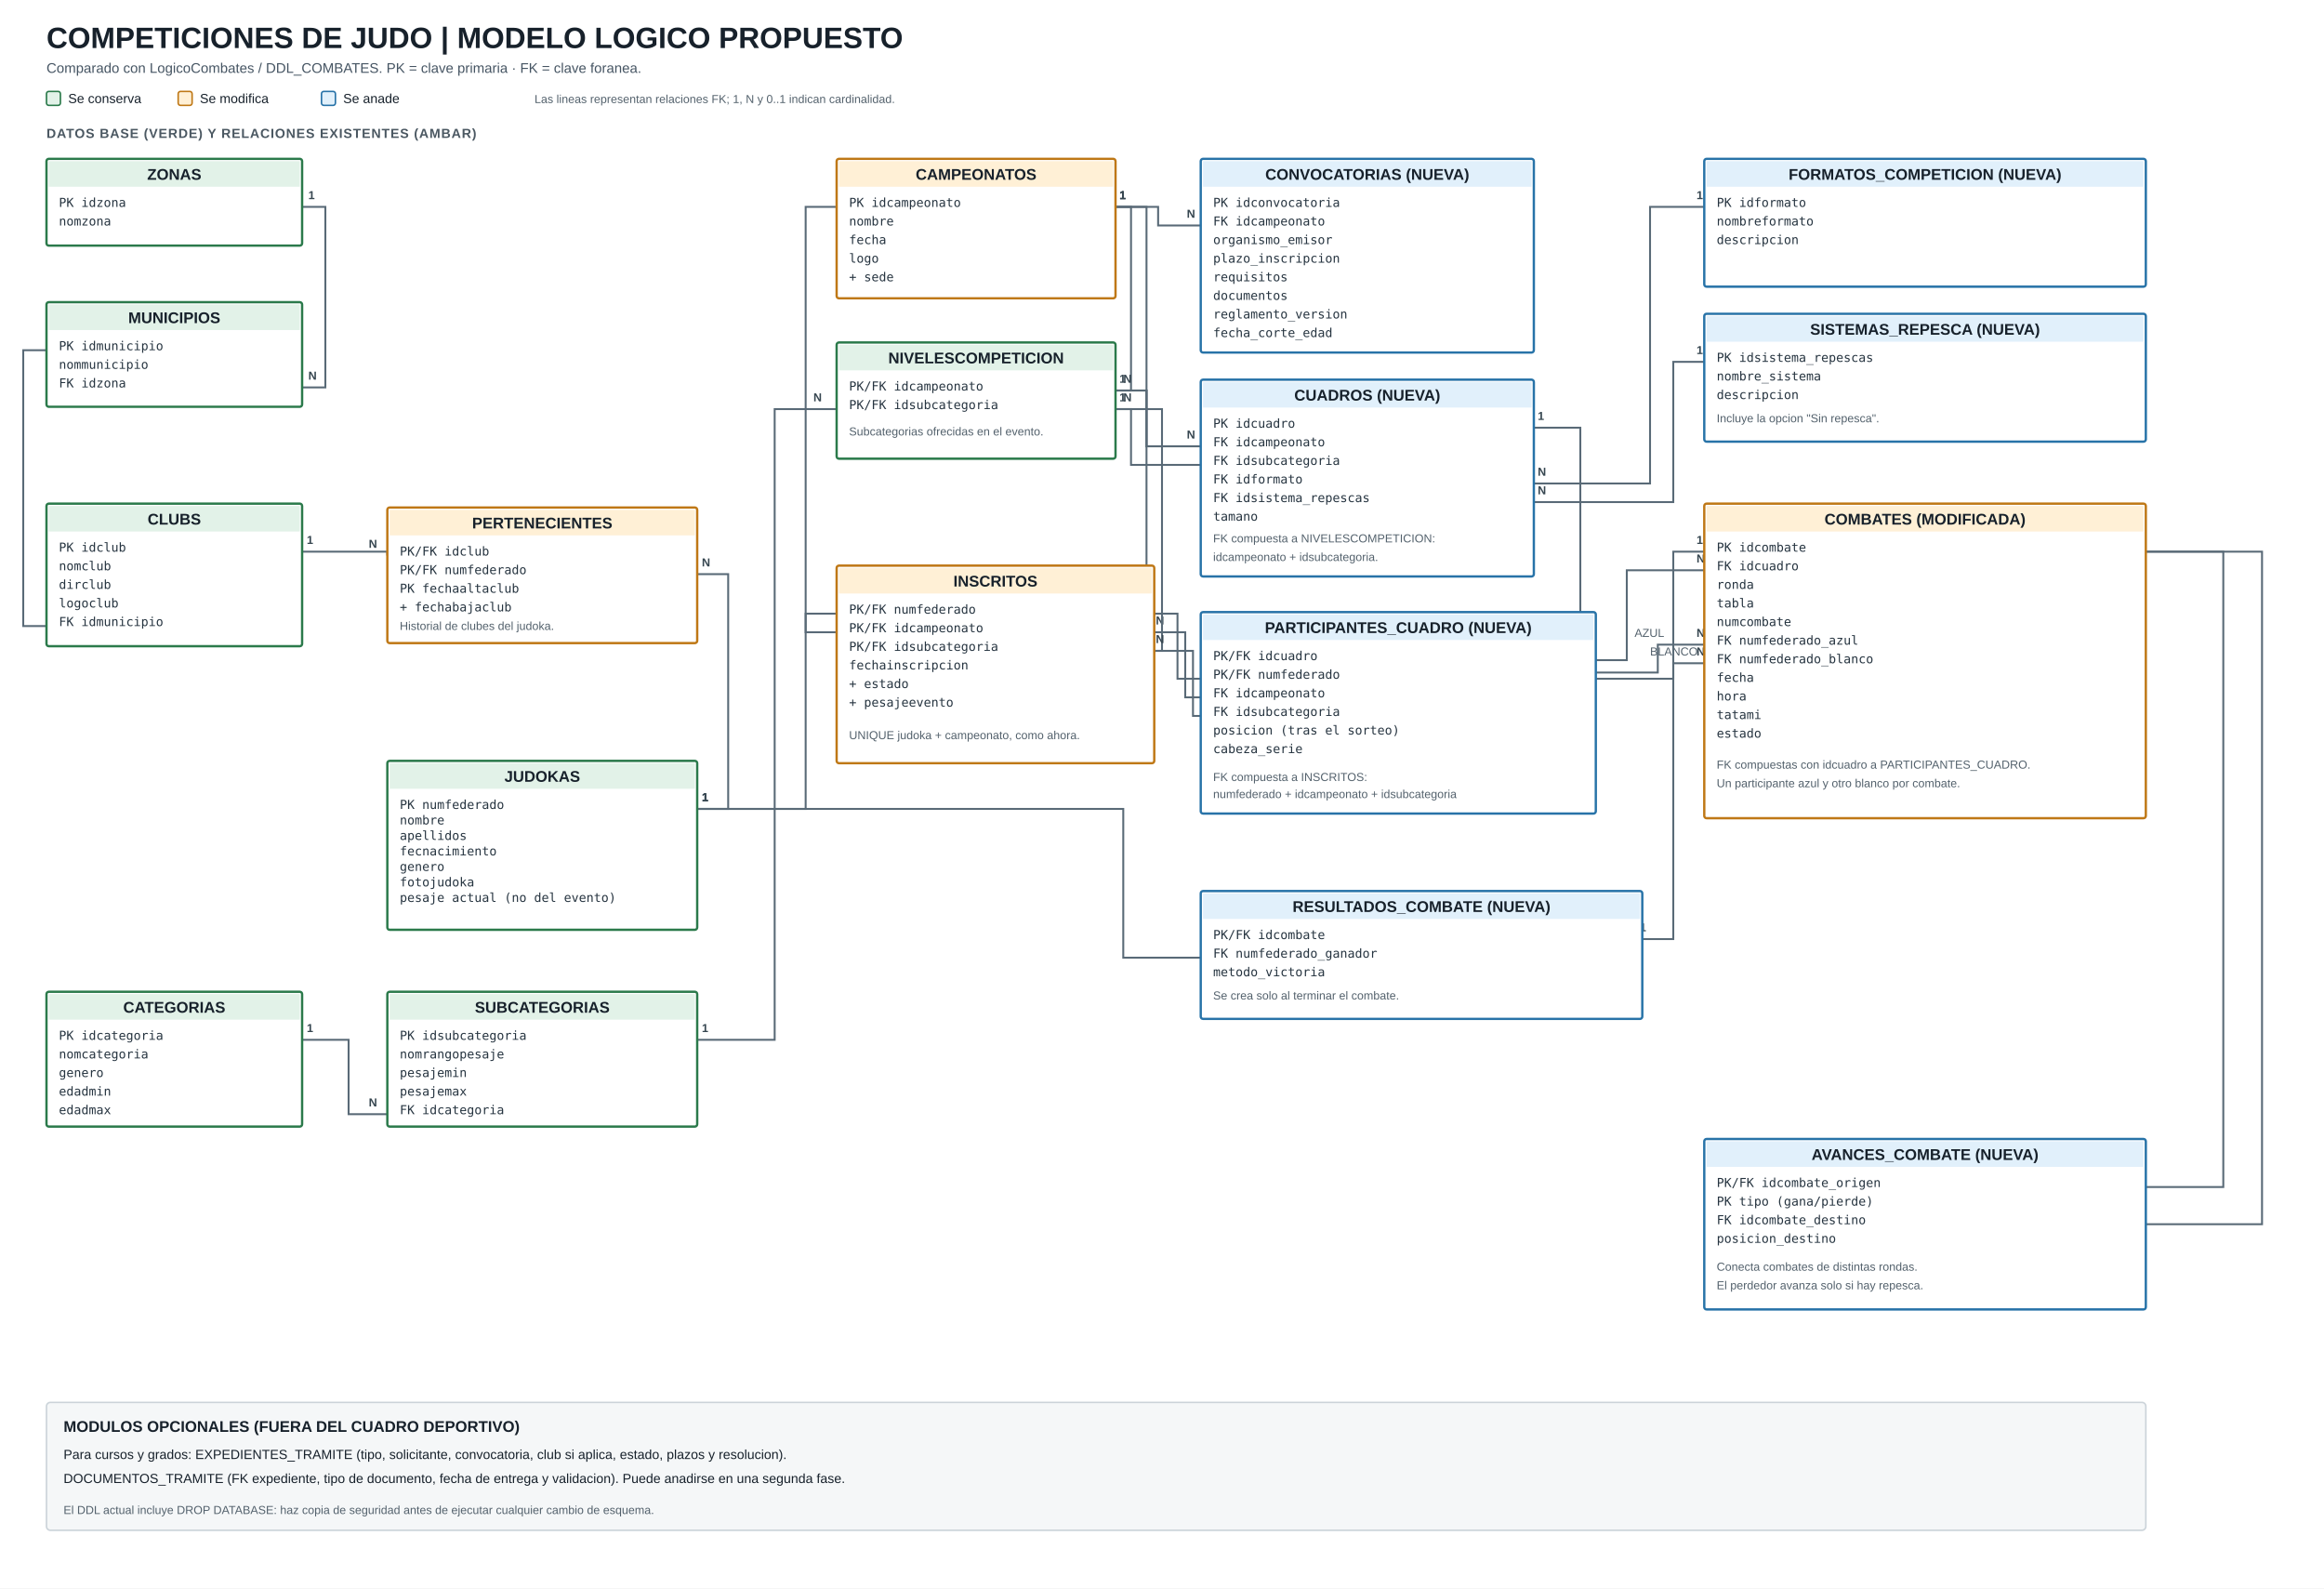
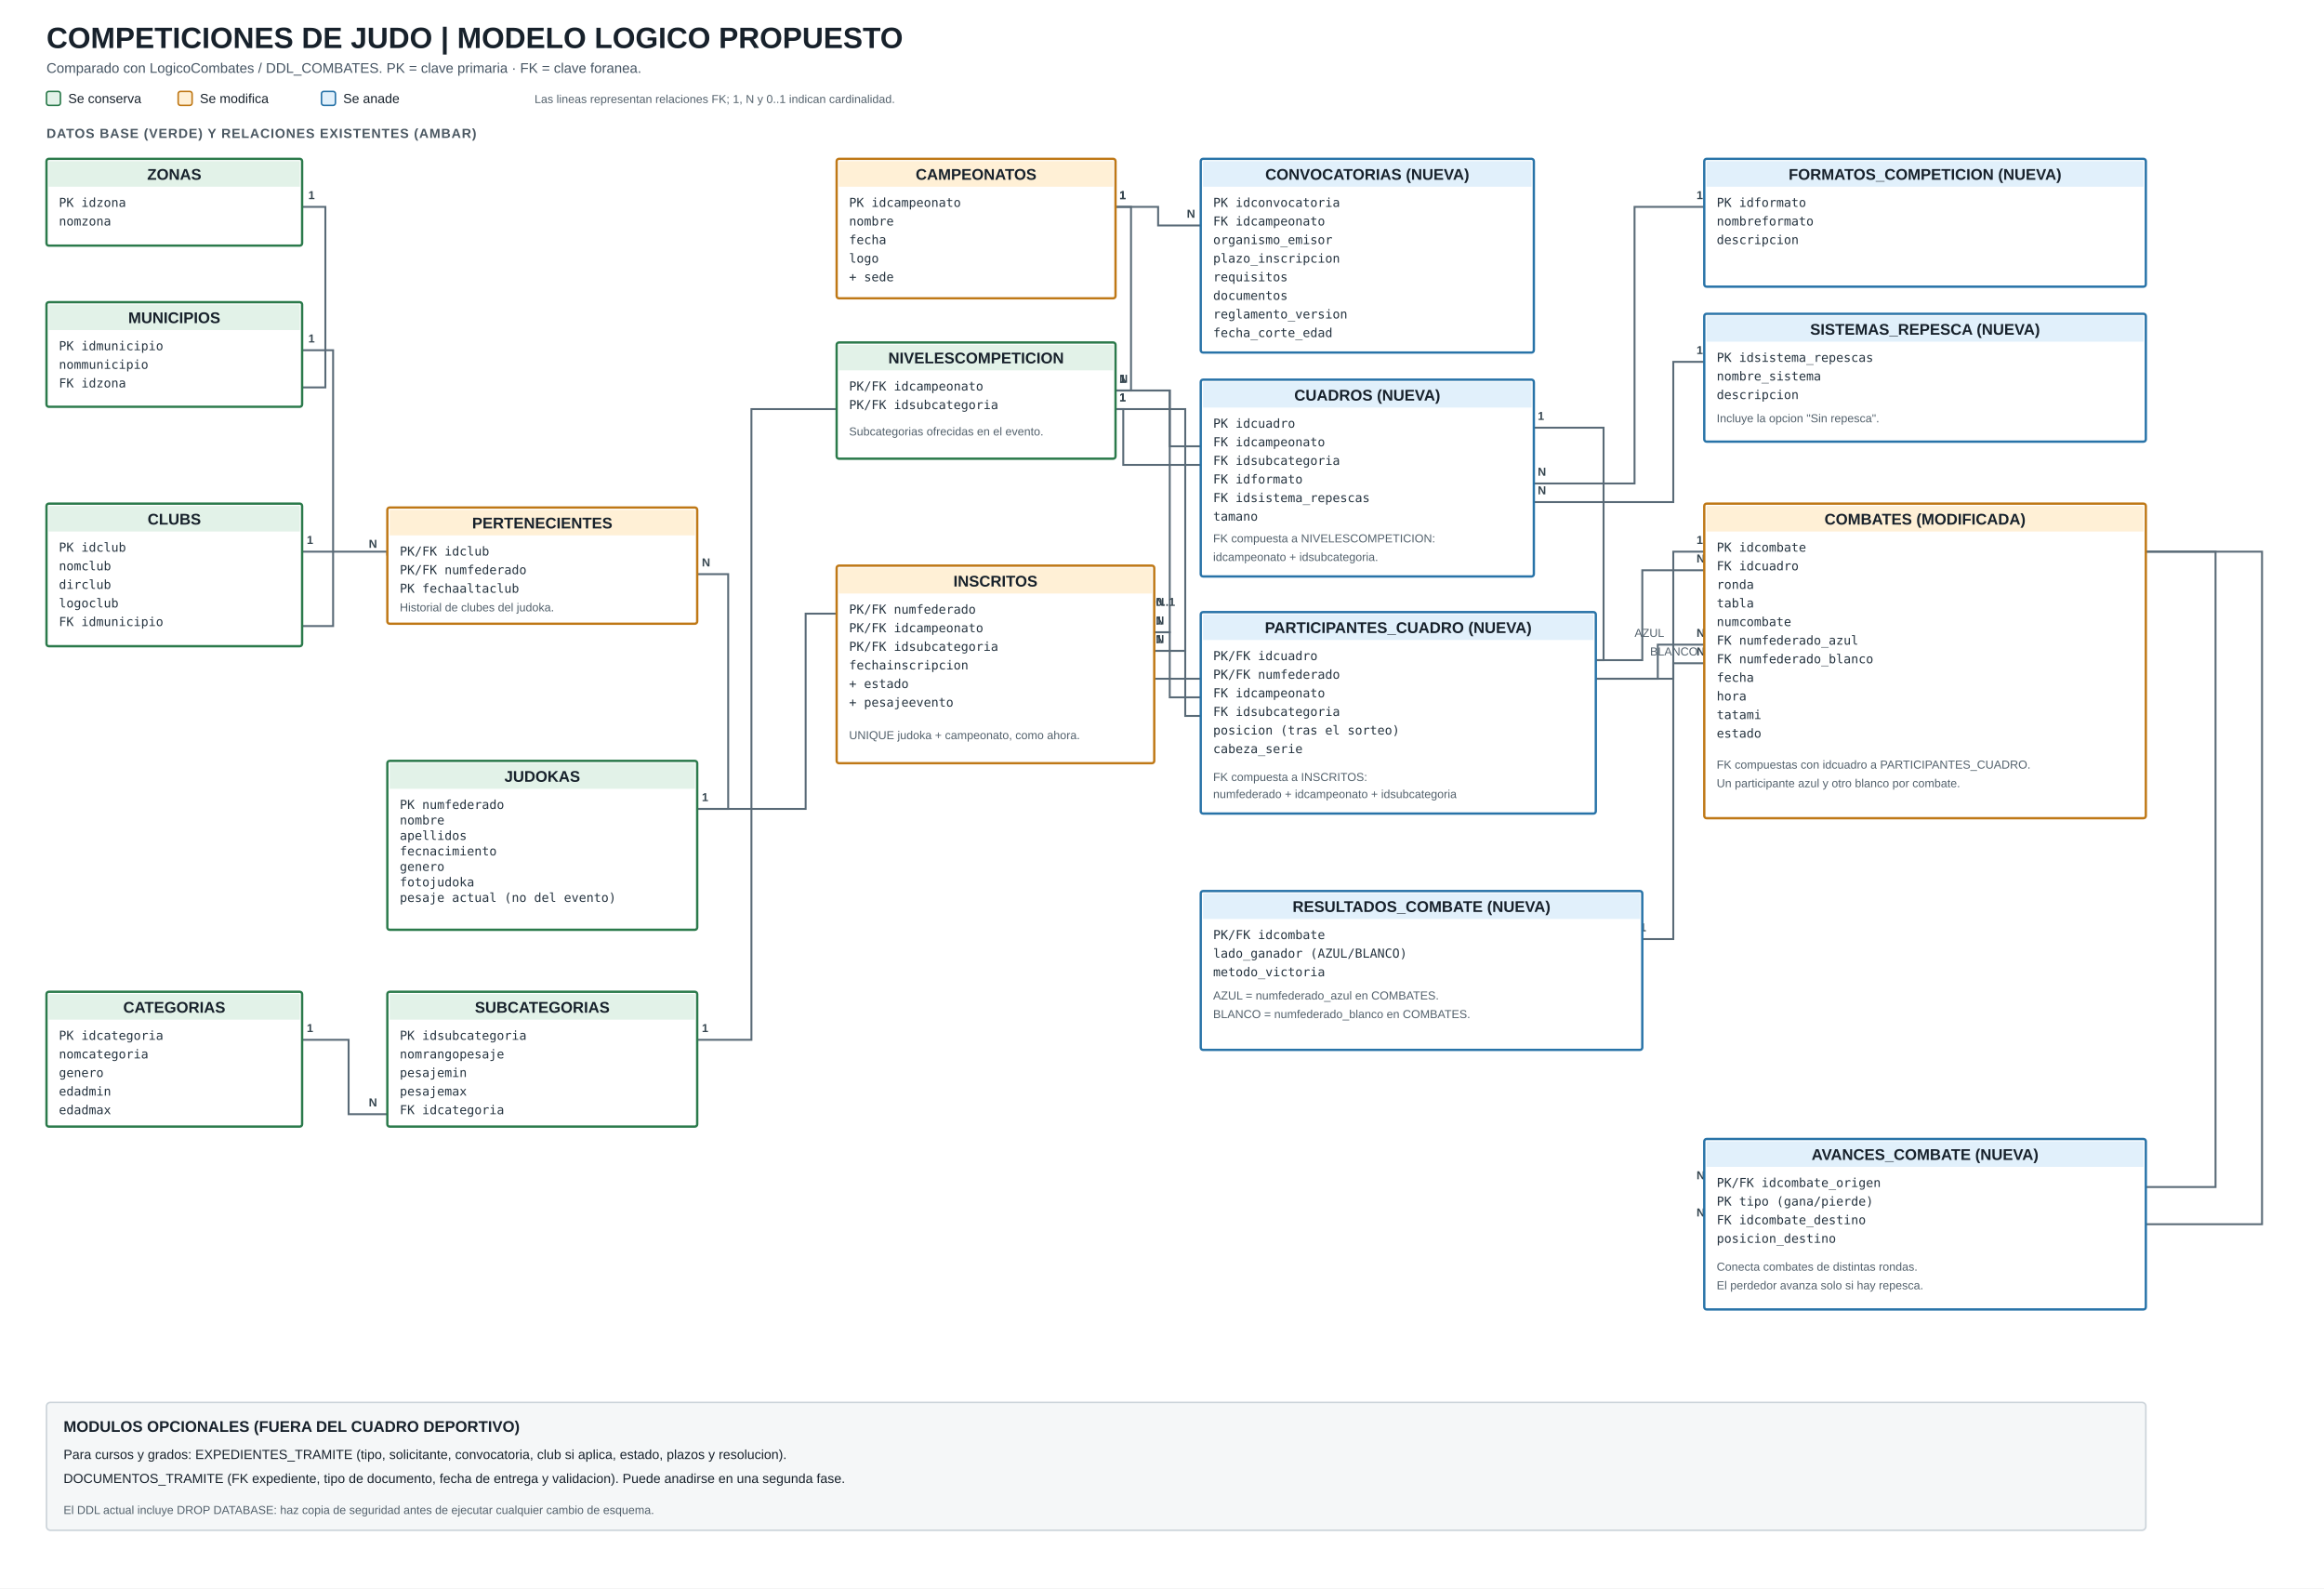
<svg xmlns="http://www.w3.org/2000/svg" width="3000" height="2050" viewBox="0 0 3000 2050">
  <defs>
    <style>
      .title { font: 700 38px 'Arial', sans-serif; fill: #17212b; }
      .subtitle { font: 18px 'Arial', sans-serif; fill: #465563; }
      .legend { font: 17px 'Arial', sans-serif; fill: #17212b; }
      .table { fill: #fff; stroke-width: 3; }
      .kept { stroke: #2b7a4b; }
      .changed { stroke: #bf7816; }
      .added { stroke: #2873a8; }
      .head-kept { fill: #e2f2e8; }
      .head-changed { fill: #fff0d6; }
      .head-added { fill: #e1f0fb; }
      .table-name { font: 700 20px 'Arial', sans-serif; fill: #17212b; }
      .field { font: 16px 'Consolas', monospace; fill: #263440; }
      .note { font: 15px 'Arial', sans-serif; fill: #53616c; }
      .relation { fill: none; stroke: #596a77; stroke-width: 2.5; }
      .cardinality { font: 700 15px 'Arial', sans-serif; fill: #364650; }
      .group { font: 700 17px 'Arial', sans-serif; fill: #4b5862; letter-spacing: 1px; }
    </style>
  </defs>
  <rect width="3000" height="2050" fill="#ffffff" />
  <text x="60" y="62" class="title">COMPETICIONES DE JUDO | MODELO LOGICO PROPUESTO</text>
  <text x="60" y="94" class="subtitle">Comparado con LogicoCombates / DDL_COMBATES. PK = clave primaria · FK = clave foranea.</text>
  <rect x="60" y="118" width="18" height="18" rx="3" fill="#e2f2e8" stroke="#2b7a4b" stroke-width="2" />
  <text x="88" y="133" class="legend">Se conserva</text>
  <rect x="230" y="118" width="18" height="18" rx="3" fill="#fff0d6" stroke="#bf7816" stroke-width="2" />
  <text x="258" y="133" class="legend">Se modifica</text>
  <rect x="415" y="118" width="18" height="18" rx="3" fill="#e1f0fb" stroke="#2873a8" stroke-width="2" />
  <text x="443" y="133" class="legend">Se anade</text>
  <text x="690" y="133" class="note">Las lineas representan relaciones FK; 1, N y 0..1 indican cardinalidad.</text>
  <text x="60" y="178" class="group">DATOS BASE (VERDE) Y RELACIONES EXISTENTES (AMBAR)</text>
-   <path class="relation" d="M390 267 H420 V500 H390" />
+   <path class="relation" d="M390 267 H420 V500 H60" />
  <text x="398" y="257" class="cardinality">1</text>
-   <text x="398" y="490" class="cardinality">N</text>
-   <path class="relation" d="M60 452 H30 V808 H60" />
-   <text x="62" y="442" class="cardinality">1</text>
+   <text x="62" y="490" class="cardinality">N</text>
+   <path class="relation" d="M390 452 H430 V808 H60" />
+   <text x="398" y="442" class="cardinality">1</text>
  <text x="62" y="798" class="cardinality">N</text>
  <path class="relation" d="M390 712 H500 V717" />
  <text x="396" y="702" class="cardinality">1</text>
  <text x="476" y="707" class="cardinality">N</text>
-   <path class="relation" d="M900 741 H940 V1044 H900" />
+   <path class="relation" d="M900 741 H940 V1044 H500" />
  <text x="906" y="731" class="cardinality">N</text>
-   <text x="906" y="1034" class="cardinality">1</text>
+   <text x="502" y="1034" class="cardinality">1</text>
  <path class="relation" d="M390 1342 H450 V1438 H500" />
  <text x="396" y="1332" class="cardinality">1</text>
  <text x="476" y="1428" class="cardinality">N</text>
-   <path class="relation" d="M900 1342 H1000 V528 H1080" />
+   <path class="relation" d="M1440 267 H1460 V504 H1440" />
+   <text x="1445" y="257" class="cardinality">1</text>
+   <text x="1445" y="494" class="cardinality">N</text>
+   <path class="relation" d="M900 1342 H970 V528 H1080" />
  <text x="906" y="1332" class="cardinality">1</text>
-   <text x="1050" y="518" class="cardinality">N</text>
-   <path class="relation" d="M1440 267 H1460 V504 H1080" />
-   <text x="1445" y="257" class="cardinality">1</text>
-   <text x="1090" y="494" class="cardinality">N</text>
-   <path class="relation" d="M1080 267 H1040 V816 H1080" />
-   <text x="1082" y="257" class="cardinality">1</text>
-   <text x="1082" y="806" class="cardinality">N</text>
-   <path class="relation" d="M1440 504 H1480 V816 H1490" />
-   <text x="1445" y="494" class="cardinality">1</text>
-   <text x="1492" y="806" class="cardinality">N</text>
-   <path class="relation" d="M1440 528 H1500 V840 H1490" />
-   <text x="1445" y="518" class="cardinality">1</text>
-   <text x="1492" y="830" class="cardinality">N</text>
+   <text x="1082" y="518" class="cardinality">N</text>
  <path class="relation" d="M1440 267 H1495 V291 H1550" />
  <text x="1445" y="257" class="cardinality">1</text>
  <text x="1532" y="281" class="cardinality">N</text>
-   <path class="relation" d="M1440 267 H1480 V576 H1550" />
-   <text x="1445" y="257" class="cardinality">1</text>
-   <text x="1532" y="566" class="cardinality">N</text>
-   <path class="relation" d="M1550 576 H1480 V504 H1440" />
-   <text x="1450" y="494" class="cardinality">N</text>
-   <text x="1555" y="566" class="cardinality">1</text>
-   <path class="relation" d="M1550 600 H1460 V528 H1440" />
-   <text x="1450" y="518" class="cardinality">N</text>
-   <text x="1555" y="590" class="cardinality">1</text>
-   <path class="relation" d="M1980 624 H2130 V267 H2200" />
+   <path class="relation" d="M1440 504 H1510 V576 H1550" />
+   <text x="1445" y="494" class="cardinality">1</text>
+   <text x="1555" y="566" class="cardinality">N</text>
+   <path class="relation" d="M1440 528 H1450 V600 H1550" />
+   <text x="1445" y="518" class="cardinality">1</text>
+   <text x="1555" y="590" class="cardinality">N</text>
+   <path class="relation" d="M1490 792 H1040 V1044 H900" />
+   <text x="1492" y="782" class="cardinality">N</text>
+   <text x="906" y="1034" class="cardinality">1</text>
+   <path class="relation" d="M1440 504 H1510 V816 H1490" />
+   <text x="1445" y="494" class="cardinality">1</text>
+   <text x="1492" y="806" class="cardinality">N</text>
+   <path class="relation" d="M1440 528 H1530 V840 H1490" />
+   <text x="1445" y="518" class="cardinality">1</text>
+   <text x="1492" y="830" class="cardinality">N</text>
+   <path class="relation" d="M1490 816 H1510 V900 H1550" />
+   <text x="1492" y="806" class="cardinality">1</text>
+   <text x="1555" y="890" class="cardinality">N</text>
+   <path class="relation" d="M1490 840 H1530 V924 H1550" />
+   <text x="1492" y="830" class="cardinality">1</text>
+   <text x="1555" y="914" class="cardinality">N</text>
+   <path class="relation" d="M1490 792 H1480 V876 H1550" />
+   <text x="1492" y="782" class="cardinality">0..1</text>
+   <text x="1555" y="866" class="cardinality">1</text>
+   <path class="relation" d="M1980 624 H2110 V267 H2200" />
  <text x="1985" y="614" class="cardinality">N</text>
  <text x="2190" y="257" class="cardinality">1</text>
  <path class="relation" d="M1980 648 H2160 V467 H2200" />
  <text x="1985" y="638" class="cardinality">N</text>
  <text x="2190" y="457" class="cardinality">1</text>
-   <path class="relation" d="M1980 552 H2040 V852 H2060" />
+   <path class="relation" d="M1980 552 H2070 V852 H2060" />
  <text x="1985" y="542" class="cardinality">1</text>
  <text x="2050" y="842" class="cardinality">N</text>
-   <path class="relation" d="M1490 792 H1520 V876 H1550" />
-   <text x="1458" y="782" class="cardinality">0..1</text>
-   <text x="1554" y="866" class="cardinality">1</text>
-   <path class="relation" d="M1490 816 H1530 V900 H1550" />
-   <path class="relation" d="M1490 840 H1540 V924 H1550" />
-   <path class="relation" d="M1490 792 H1040 V1044 H900" />
-   <text x="1458" y="782" class="cardinality">N</text>
-   <text x="906" y="1034" class="cardinality">1</text>
-   <path class="relation" d="M2200 736 H2100 V852 H2060" />
+   <path class="relation" d="M2200 736 H2120 V852 H2060" />
  <text x="2190" y="726" class="cardinality">N</text>
  <text x="2050" y="842" class="cardinality">1</text>
-   <path class="relation" d="M2200 832 H2140 V868 H2060" />
+   <path class="relation" d="M2200 832 H2140 V876 H2060" />
  <text x="2190" y="822" class="cardinality">N</text>
-   <text x="2050" y="858" class="cardinality">1</text>
+   <text x="2050" y="866" class="cardinality">1</text>
  <text x="2110" y="822" class="note">AZUL</text>
  <path class="relation" d="M2200 856 H2160 V876 H2060" />
  <text x="2190" y="846" class="cardinality">N</text>
  <text x="2050" y="866" class="cardinality">1</text>
  <text x="2130" y="846" class="note">BLANCO</text>
-   <path class="relation" d="M2200 712 H2160 V1212 H2120" />
+   <path class="relation" d="M2120 1212 H2160 V712 H2200" />
+   <text x="2100" y="1202" class="cardinality">0..1</text>
  <text x="2190" y="702" class="cardinality">1</text>
-   <text x="2100" y="1202" class="cardinality">0..1</text>
-   <path class="relation" d="M1550 1236 H1450 V1044 H900" />
-   <text x="1555" y="1226" class="cardinality">N</text>
-   <text x="906" y="1034" class="cardinality">1</text>
-   <path class="relation" d="M2770 712 H2870 V1532 H2770" />
+   <path class="relation" d="M2770 712 H2860 V1532 H2200" />
  <text x="2760" y="702" class="cardinality">1</text>
-   <text x="2760" y="1522" class="cardinality">N</text>
-   <path class="relation" d="M2770 712 H2920 V1580 H2770" />
+   <text x="2190" y="1522" class="cardinality">N</text>
+   <path class="relation" d="M2770 712 H2920 V1580 H2200" />
  <text x="2760" y="702" class="cardinality">1</text>
-   <text x="2760" y="1570" class="cardinality">N</text>
+   <text x="2190" y="1570" class="cardinality">N</text>
  <g transform="translate(60 205)">
    <rect class="table kept" width="330" height="112" rx="3" />
    <path class="head-kept" d="M3 3 H327 V36 H3 Z" />
    <text x="165" y="27" text-anchor="middle" class="table-name">ZONAS</text>
    <text x="16" y="62" class="field">PK idzona</text>
    <text x="16" y="86" class="field">nomzona</text>
  </g>
  <g transform="translate(60 390)">
    <rect class="table kept" width="330" height="135" rx="3" />
    <path class="head-kept" d="M3 3 H327 V36 H3 Z" />
    <text x="165" y="27" text-anchor="middle" class="table-name">MUNICIPIOS</text>
    <text x="16" y="62" class="field">PK idmunicipio</text>
    <text x="16" y="86" class="field">nommunicipio</text>
    <text x="16" y="110" class="field">FK idzona</text>
  </g>
  <g transform="translate(60 650)">
    <rect class="table kept" width="330" height="184" rx="3" />
    <path class="head-kept" d="M3 3 H327 V36 H3 Z" />
    <text x="165" y="27" text-anchor="middle" class="table-name">CLUBS</text>
    <text x="16" y="62" class="field">PK idclub</text>
    <text x="16" y="86" class="field">nomclub</text>
    <text x="16" y="110" class="field">dirclub</text>
    <text x="16" y="134" class="field">logoclub</text>
    <text x="16" y="158" class="field">FK idmunicipio</text>
  </g>
  <g transform="translate(500 1280)">
    <rect class="table kept" width="400" height="174" rx="3" />
    <path class="head-kept" d="M3 3 H397 V36 H3 Z" />
    <text x="200" y="27" text-anchor="middle" class="table-name">SUBCATEGORIAS</text>
    <text x="16" y="62" class="field">PK idsubcategoria</text>
    <text x="16" y="86" class="field">nomrangopesaje</text>
    <text x="16" y="110" class="field">pesajemin</text>
    <text x="16" y="134" class="field">pesajemax</text>
    <text x="16" y="158" class="field">FK idcategoria</text>
  </g>
  <g transform="translate(60 1280)">
    <rect class="table kept" width="330" height="174" rx="3" />
    <path class="head-kept" d="M3 3 H327 V36 H3 Z" />
    <text x="165" y="27" text-anchor="middle" class="table-name">CATEGORIAS</text>
    <text x="16" y="62" class="field">PK idcategoria</text>
    <text x="16" y="86" class="field">nomcategoria</text>
    <text x="16" y="110" class="field">genero</text>
    <text x="16" y="134" class="field">edadmin</text>
    <text x="16" y="158" class="field">edadmax</text>
  </g>
  <g transform="translate(500 655)">
-     <rect class="table changed" width="400" height="175" rx="3" />
+     <rect class="table changed" width="400" height="150" rx="3" />
    <path class="head-changed" d="M3 3 H397 V36 H3 Z" />
    <text x="200" y="27" text-anchor="middle" class="table-name">PERTENECIENTES</text>
    <text x="16" y="62" class="field">PK/FK idclub</text>
    <text x="16" y="86" class="field">PK/FK numfederado</text>
    <text x="16" y="110" class="field">PK fechaaltaclub</text>
-     <text x="16" y="134" class="field">+ fechabajaclub</text>
-     <text x="16" y="158" class="note">Historial de clubes del judoka.</text>
+     <text x="16" y="134" class="note">Historial de clubes del judoka.</text>
  </g>
  <g transform="translate(500 982)">
    <rect class="table kept" width="400" height="218" rx="3" />
    <path class="head-kept" d="M3 3 H397 V36 H3 Z" />
    <text x="200" y="27" text-anchor="middle" class="table-name">JUDOKAS</text>
    <text x="16" y="62" class="field">PK numfederado</text>
    <text x="16" y="82" class="field">nombre</text>
    <text x="16" y="102" class="field">apellidos</text>
    <text x="16" y="122" class="field">fecnacimiento</text>
    <text x="16" y="142" class="field">genero</text>
    <text x="16" y="162" class="field">fotojudoka</text>
    <text x="16" y="182" class="field">pesaje actual (no del evento)</text>
  </g>
  <g transform="translate(1080 205)">
    <rect class="table changed" width="360" height="180" rx="3" />
    <path class="head-changed" d="M3 3 H357 V36 H3 Z" />
    <text x="180" y="27" text-anchor="middle" class="table-name">CAMPEONATOS</text>
    <text x="16" y="62" class="field">PK idcampeonato</text>
    <text x="16" y="86" class="field">nombre</text>
    <text x="16" y="110" class="field">fecha</text>
    <text x="16" y="134" class="field">logo</text>
    <text x="16" y="158" class="field">+ sede</text>
  </g>
  <g transform="translate(1080 442)">
    <rect class="table kept" width="360" height="150" rx="3" />
    <path class="head-kept" d="M3 3 H357 V36 H3 Z" />
    <text x="180" y="27" text-anchor="middle" class="table-name">NIVELESCOMPETICION</text>
    <text x="16" y="62" class="field">PK/FK idcampeonato</text>
    <text x="16" y="86" class="field">PK/FK idsubcategoria</text>
    <text x="16" y="120" class="note">Subcategorias ofrecidas en el evento.</text>
  </g>
  <g transform="translate(1080 730)">
    <rect class="table changed" width="410" height="255" rx="3" />
    <path class="head-changed" d="M3 3 H407 V36 H3 Z" />
    <text x="205" y="27" text-anchor="middle" class="table-name">INSCRITOS</text>
    <text x="16" y="62" class="field">PK/FK numfederado</text>
    <text x="16" y="86" class="field">PK/FK idcampeonato</text>
    <text x="16" y="110" class="field">PK/FK idsubcategoria</text>
    <text x="16" y="134" class="field">fechainscripcion</text>
    <text x="16" y="158" class="field">+ estado</text>
    <text x="16" y="182" class="field">+ pesajeevento</text>
    <text x="16" y="224" class="note">UNIQUE judoka + campeonato, como ahora.</text>
  </g>
  <g transform="translate(1550 205)">
    <rect class="table added" width="430" height="250" rx="3" />
    <path class="head-added" d="M3 3 H427 V36 H3 Z" />
    <text x="215" y="27" text-anchor="middle" class="table-name">CONVOCATORIAS (NUEVA)</text>
    <text x="16" y="62" class="field">PK idconvocatoria</text>
    <text x="16" y="86" class="field">FK idcampeonato</text>
    <text x="16" y="110" class="field">organismo_emisor</text>
    <text x="16" y="134" class="field">plazo_inscripcion</text>
    <text x="16" y="158" class="field">requisitos</text>
    <text x="16" y="182" class="field">documentos</text>
    <text x="16" y="206" class="field">reglamento_version</text>
    <text x="16" y="230" class="field">fecha_corte_edad</text>
  </g>
  <g transform="translate(1550 490)">
    <rect class="table added" width="430" height="254" rx="3" />
    <path class="head-added" d="M3 3 H427 V36 H3 Z" />
    <text x="215" y="27" text-anchor="middle" class="table-name">CUADROS (NUEVA)</text>
    <text x="16" y="62" class="field">PK idcuadro</text>
    <text x="16" y="86" class="field">FK idcampeonato</text>
    <text x="16" y="110" class="field">FK idsubcategoria</text>
    <text x="16" y="134" class="field">FK idformato</text>
    <text x="16" y="158" class="field">FK idsistema_repescas</text>
    <text x="16" y="182" class="field">tamano</text>
    <text x="16" y="210" class="note">FK compuesta a NIVELESCOMPETICION:</text>
    <text x="16" y="234" class="note">idcampeonato + idsubcategoria.</text>
  </g>
  <g transform="translate(1550 790)">
    <rect class="table added" width="510" height="260" rx="3" />
    <path class="head-added" d="M3 3 H507 V36 H3 Z" />
    <text x="255" y="27" text-anchor="middle" class="table-name">PARTICIPANTES_CUADRO (NUEVA)</text>
    <text x="16" y="62" class="field">PK/FK idcuadro</text>
    <text x="16" y="86" class="field">PK/FK numfederado</text>
    <text x="16" y="110" class="field">FK idcampeonato</text>
    <text x="16" y="134" class="field">FK idsubcategoria</text>
    <text x="16" y="158" class="field">posicion (tras el sorteo)</text>
    <text x="16" y="182" class="field">cabeza_serie</text>
    <text x="16" y="218" class="note">FK compuesta a INSCRITOS:</text>
    <text x="16" y="240" class="note">numfederado + idcampeonato + idsubcategoria</text>
  </g>
  <g transform="translate(2200 650)">
    <rect class="table changed" width="570" height="406" rx="3" />
    <path class="head-changed" d="M3 3 H567 V36 H3 Z" />
    <text x="285" y="27" text-anchor="middle" class="table-name">COMBATES (MODIFICADA)</text>
    <text x="16" y="62" class="field">PK idcombate</text>
    <text x="16" y="86" class="field">FK idcuadro</text>
    <text x="16" y="110" class="field">ronda</text>
    <text x="16" y="134" class="field">tabla</text>
    <text x="16" y="158" class="field">numcombate</text>
    <text x="16" y="182" class="field">FK numfederado_azul</text>
    <text x="16" y="206" class="field">FK numfederado_blanco</text>
    <text x="16" y="230" class="field">fecha</text>
    <text x="16" y="254" class="field">hora</text>
    <text x="16" y="278" class="field">tatami</text>
    <text x="16" y="302" class="field">estado</text>
    <text x="16" y="342" class="note">FK compuestas con idcuadro a PARTICIPANTES_CUADRO.</text>
    <text x="16" y="366" class="note">Un participante azul y otro blanco por combate.</text>
  </g>
  <g transform="translate(1550 1150)">
-     <rect class="table added" width="570" height="165" rx="3" />
+     <rect class="table added" width="570" height="205" rx="3" />
    <path class="head-added" d="M3 3 H567 V36 H3 Z" />
    <text x="285" y="27" text-anchor="middle" class="table-name">RESULTADOS_COMBATE (NUEVA)</text>
    <text x="16" y="62" class="field">PK/FK idcombate</text>
-     <text x="16" y="86" class="field">FK numfederado_ganador</text>
+     <text x="16" y="86" class="field">lado_ganador (AZUL/BLANCO)</text>
    <text x="16" y="110" class="field">metodo_victoria</text>
-     <text x="16" y="140" class="note">Se crea solo al terminar el combate.</text>
+     <text x="16" y="140" class="note">AZUL = numfederado_azul en COMBATES.</text>
+     <text x="16" y="164" class="note">BLANCO = numfederado_blanco en COMBATES.</text>
  </g>
  <g transform="translate(2200 1470)">
    <rect class="table added" width="570" height="220" rx="3" />
    <path class="head-added" d="M3 3 H567 V36 H3 Z" />
    <text x="285" y="27" text-anchor="middle" class="table-name">AVANCES_COMBATE (NUEVA)</text>
    <text x="16" y="62" class="field">PK/FK idcombate_origen</text>
    <text x="16" y="86" class="field">PK tipo (gana/pierde)</text>
    <text x="16" y="110" class="field">FK idcombate_destino</text>
    <text x="16" y="134" class="field">posicion_destino</text>
    <text x="16" y="170" class="note">Conecta combates de distintas rondas.</text>
    <text x="16" y="194" class="note">El perdedor avanza solo si hay repesca.</text>
  </g>
  <g transform="translate(2200 205)">
    <rect class="table added" width="570" height="165" rx="3" />
    <path class="head-added" d="M3 3 H567 V36 H3 Z" />
    <text x="285" y="27" text-anchor="middle" class="table-name">FORMATOS_COMPETICION (NUEVA)</text>
    <text x="16" y="62" class="field">PK idformato</text>
    <text x="16" y="86" class="field">nombreformato</text>
    <text x="16" y="110" class="field">descripcion</text>
  </g>
  <g transform="translate(2200 405)">
    <rect class="table added" width="570" height="165" rx="3" />
    <path class="head-added" d="M3 3 H567 V36 H3 Z" />
    <text x="285" y="27" text-anchor="middle" class="table-name">SISTEMAS_REPESCA (NUEVA)</text>
    <text x="16" y="62" class="field">PK idsistema_repescas</text>
    <text x="16" y="86" class="field">nombre_sistema</text>
    <text x="16" y="110" class="field">descripcion</text>
    <text x="16" y="140" class="note">Incluye la opcion "Sin repesca".</text>
  </g>
  <rect x="60" y="1810" width="2710" height="165" rx="5" fill="#f5f7f8" stroke="#cbd3d9" stroke-width="2" />
  <text x="82" y="1848" class="table-name">MODULOS OPCIONALES (FUERA DEL CUADRO DEPORTIVO)</text>
  <text x="82" y="1883" class="legend">Para cursos y grados: EXPEDIENTES_TRAMITE (tipo, solicitante, convocatoria, club si aplica, estado, plazos y resolucion).</text>
  <text x="82" y="1914" class="legend">DOCUMENTOS_TRAMITE (FK expediente, tipo de documento, fecha de entrega y validacion). Puede anadirse en una segunda fase.</text>
  <text x="82" y="1954" class="note">El DDL actual incluye DROP DATABASE: haz copia de seguridad antes de ejecutar cualquier cambio de esquema.</text>
</svg>
